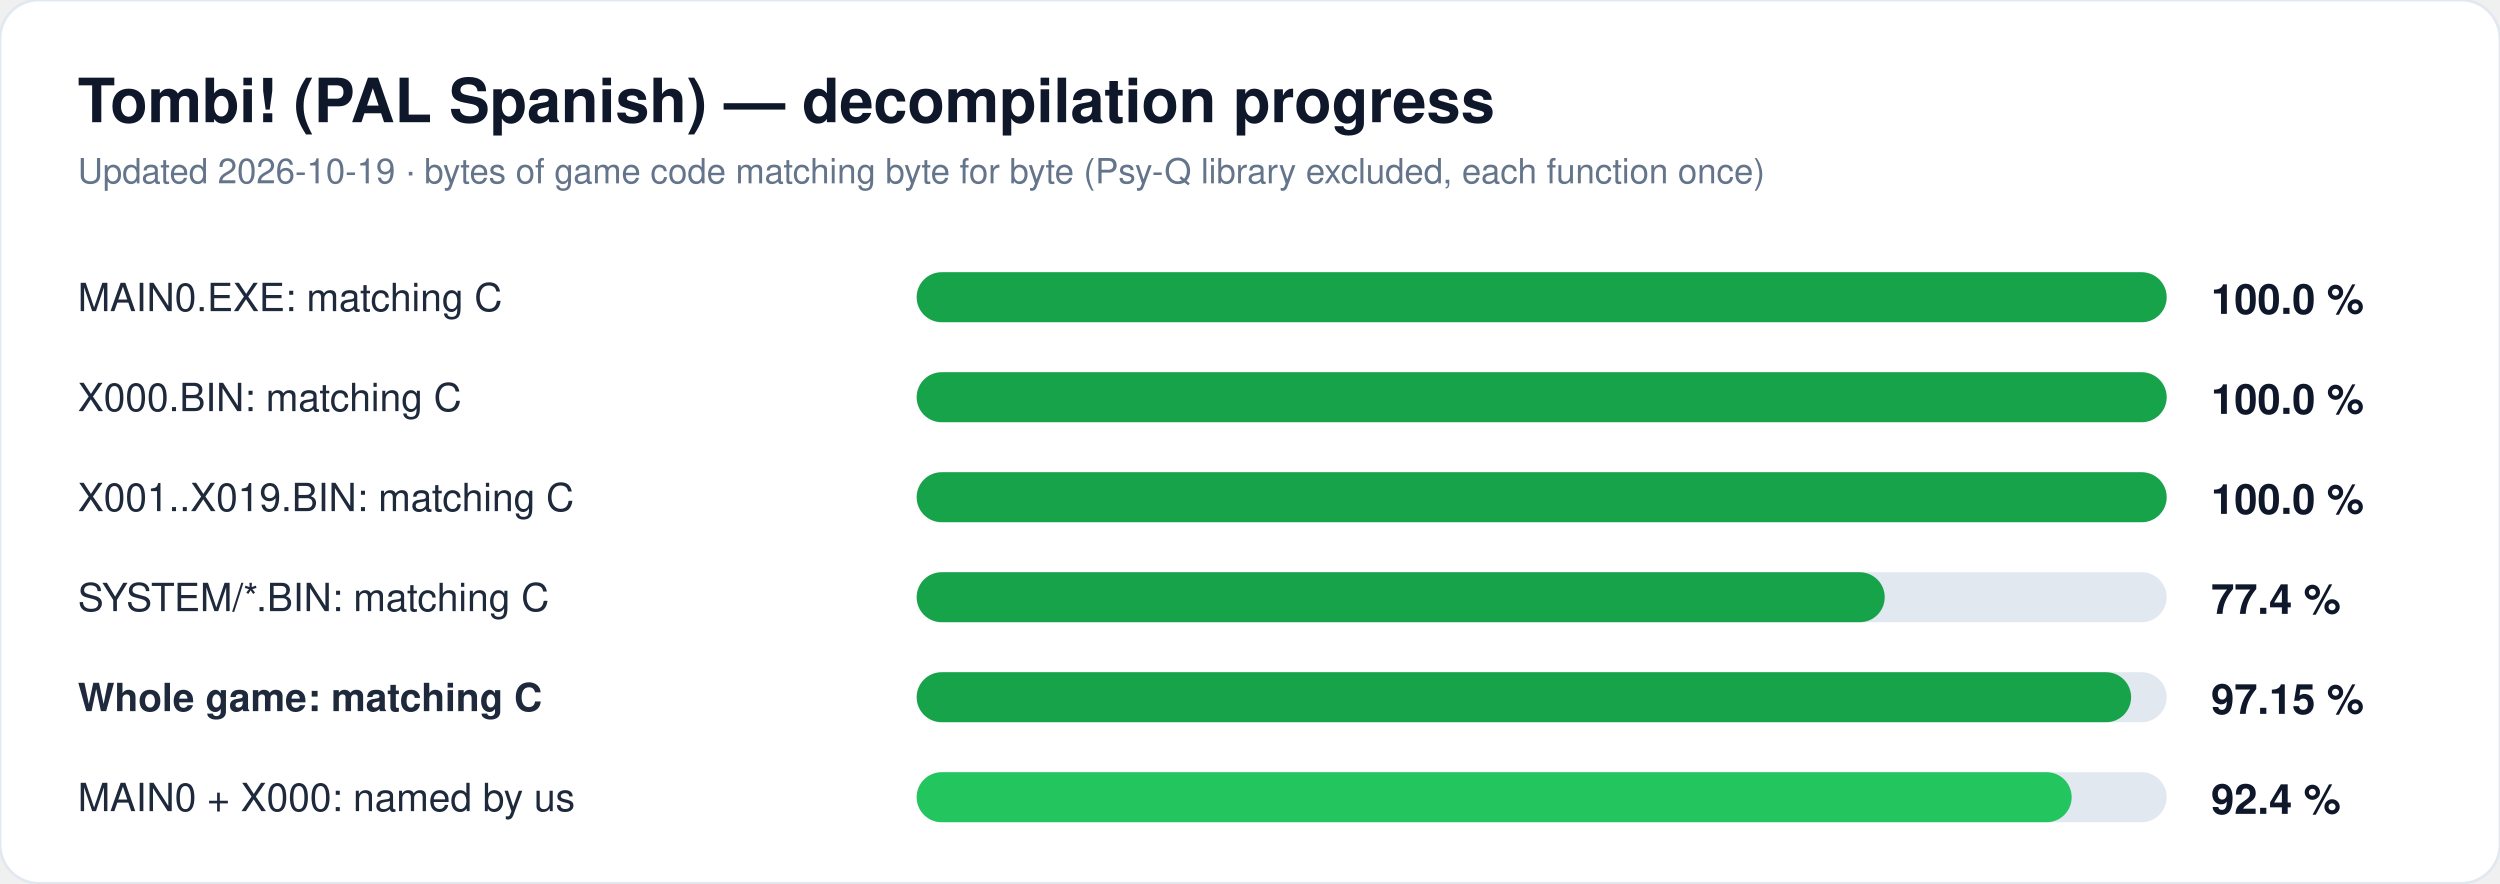
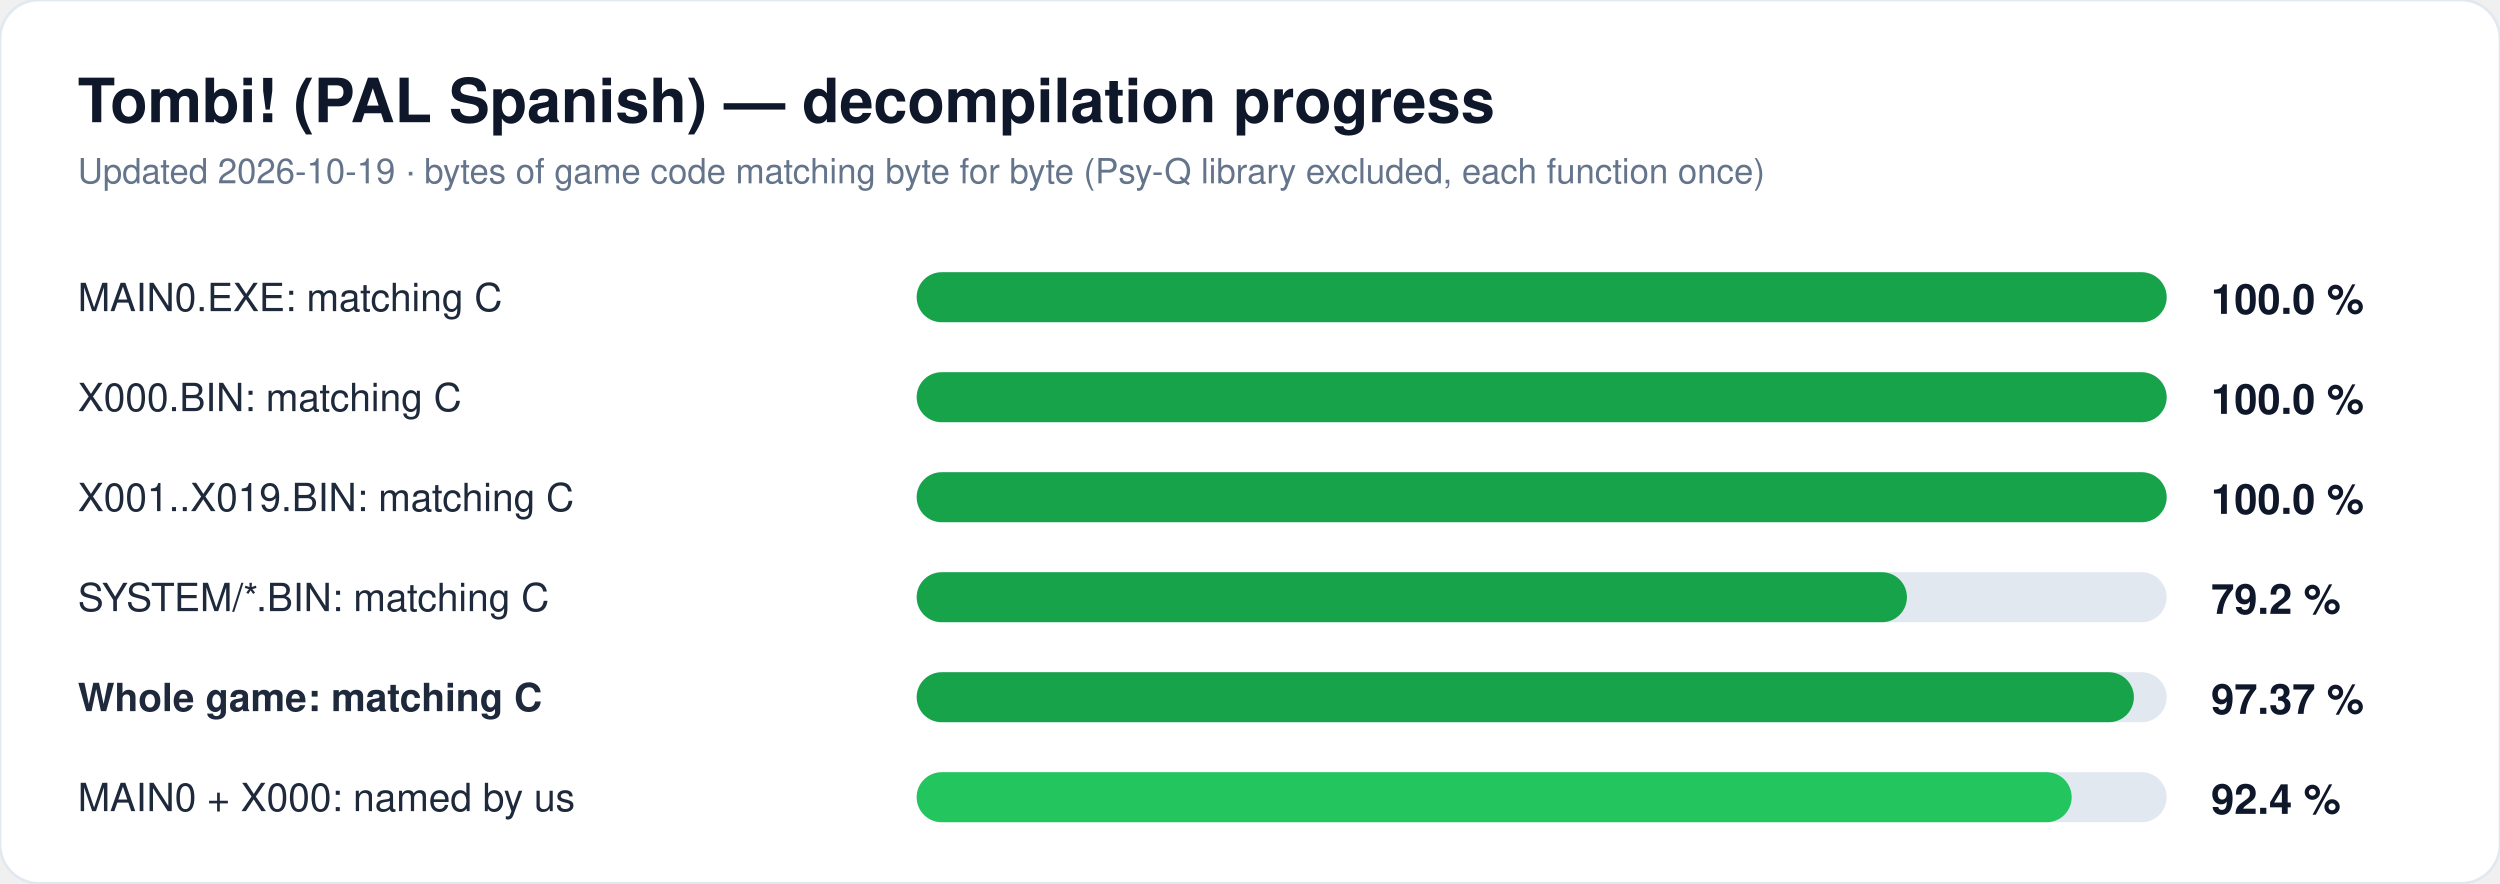
<svg xmlns="http://www.w3.org/2000/svg" width="900" height="318" viewBox="0 0 900 318" role="img" aria-label="Decompilation progress">
  <rect width="900" height="318" rx="14" fill="#ffffff" stroke="#e2e8f0" />
  <text x="28" y="44" font-family="Segoe UI,Helvetica,Arial,sans-serif" font-size="22" font-weight="700" fill="#0f172a">Tombi! (PAL Spanish) — decompilation progress</text>
  <text x="28" y="66" font-family="Segoe UI,Helvetica,Arial,sans-serif" font-size="12.5" fill="#64748b">Updated 2026-10-19 · bytes of game code matching byte for byte (Psy-Q library excluded, each function once)</text>
  <text x="28" y="112" font-family="Segoe UI,Helvetica,Arial,sans-serif" font-size="14" fill="#1e293b">MAIN0.EXE: matching C</text>
  <rect x="330" y="98" width="450" height="18" rx="9" fill="#e2e8f0" />
  <rect x="330" y="98" width="450.0" height="18" rx="9" fill="#16a34a" />
  <text x="796" y="113" font-family="Segoe UI,Helvetica,Arial,sans-serif" font-size="15" font-weight="700" fill="#0f172a">100.0 %</text>
  <text x="28" y="148" font-family="Segoe UI,Helvetica,Arial,sans-serif" font-size="14" fill="#1e293b">X000.BIN: matching C</text>
  <rect x="330" y="134" width="450" height="18" rx="9" fill="#e2e8f0" />
  <rect x="330" y="134" width="450.0" height="18" rx="9" fill="#16a34a" />
  <text x="796" y="149" font-family="Segoe UI,Helvetica,Arial,sans-serif" font-size="15" font-weight="700" fill="#0f172a">100.0 %</text>
  <text x="28" y="184" font-family="Segoe UI,Helvetica,Arial,sans-serif" font-size="14" fill="#1e293b">X001..X019.BIN: matching C</text>
  <rect x="330" y="170" width="450" height="18" rx="9" fill="#e2e8f0" />
  <rect x="330" y="170" width="450.0" height="18" rx="9" fill="#16a34a" />
  <text x="796" y="185" font-family="Segoe UI,Helvetica,Arial,sans-serif" font-size="15" font-weight="700" fill="#0f172a">100.0 %</text>
  <text x="28" y="220" font-family="Segoe UI,Helvetica,Arial,sans-serif" font-size="14" fill="#1e293b">SYSTEM/*.BIN: matching C</text>
  <rect x="330" y="206" width="450" height="18" rx="9" fill="#e2e8f0" />
-   <rect x="330" y="206" width="348.5" height="18" rx="9" fill="#16a34a" />
-   <text x="796" y="221" font-family="Segoe UI,Helvetica,Arial,sans-serif" font-size="15" font-weight="700" fill="#0f172a">77.4 %</text>
+   <rect x="330" y="206" width="356.5" height="18" rx="9" fill="#16a34a" />
+   <text x="796" y="221" font-family="Segoe UI,Helvetica,Arial,sans-serif" font-size="15" font-weight="700" fill="#0f172a">79.2 %</text>
  <text x="28" y="256" font-family="Segoe UI,Helvetica,Arial,sans-serif" font-size="14" font-weight="700" fill="#1e293b">Whole game: matching C</text>
  <rect x="330" y="242" width="450" height="18" rx="9" fill="#e2e8f0" />
-   <rect x="330" y="242" width="437.2" height="18" rx="9" fill="#16a34a" />
-   <text x="796" y="257" font-family="Segoe UI,Helvetica,Arial,sans-serif" font-size="15" font-weight="700" fill="#0f172a">97.15 %</text>
+   <rect x="330" y="242" width="438.2" height="18" rx="9" fill="#16a34a" />
+   <text x="796" y="257" font-family="Segoe UI,Helvetica,Arial,sans-serif" font-size="15" font-weight="700" fill="#0f172a">97.37 %</text>
  <text x="28" y="292" font-family="Segoe UI,Helvetica,Arial,sans-serif" font-size="14" fill="#1e293b">MAIN0 + X000: named by us</text>
  <rect x="330" y="278" width="450" height="18" rx="9" fill="#e2e8f0" />
  <rect x="330" y="278" width="415.8" height="18" rx="9" fill="#22c55e" />
  <text x="796" y="293" font-family="Segoe UI,Helvetica,Arial,sans-serif" font-size="15" font-weight="700" fill="#0f172a">92.4 %</text>
</svg>
